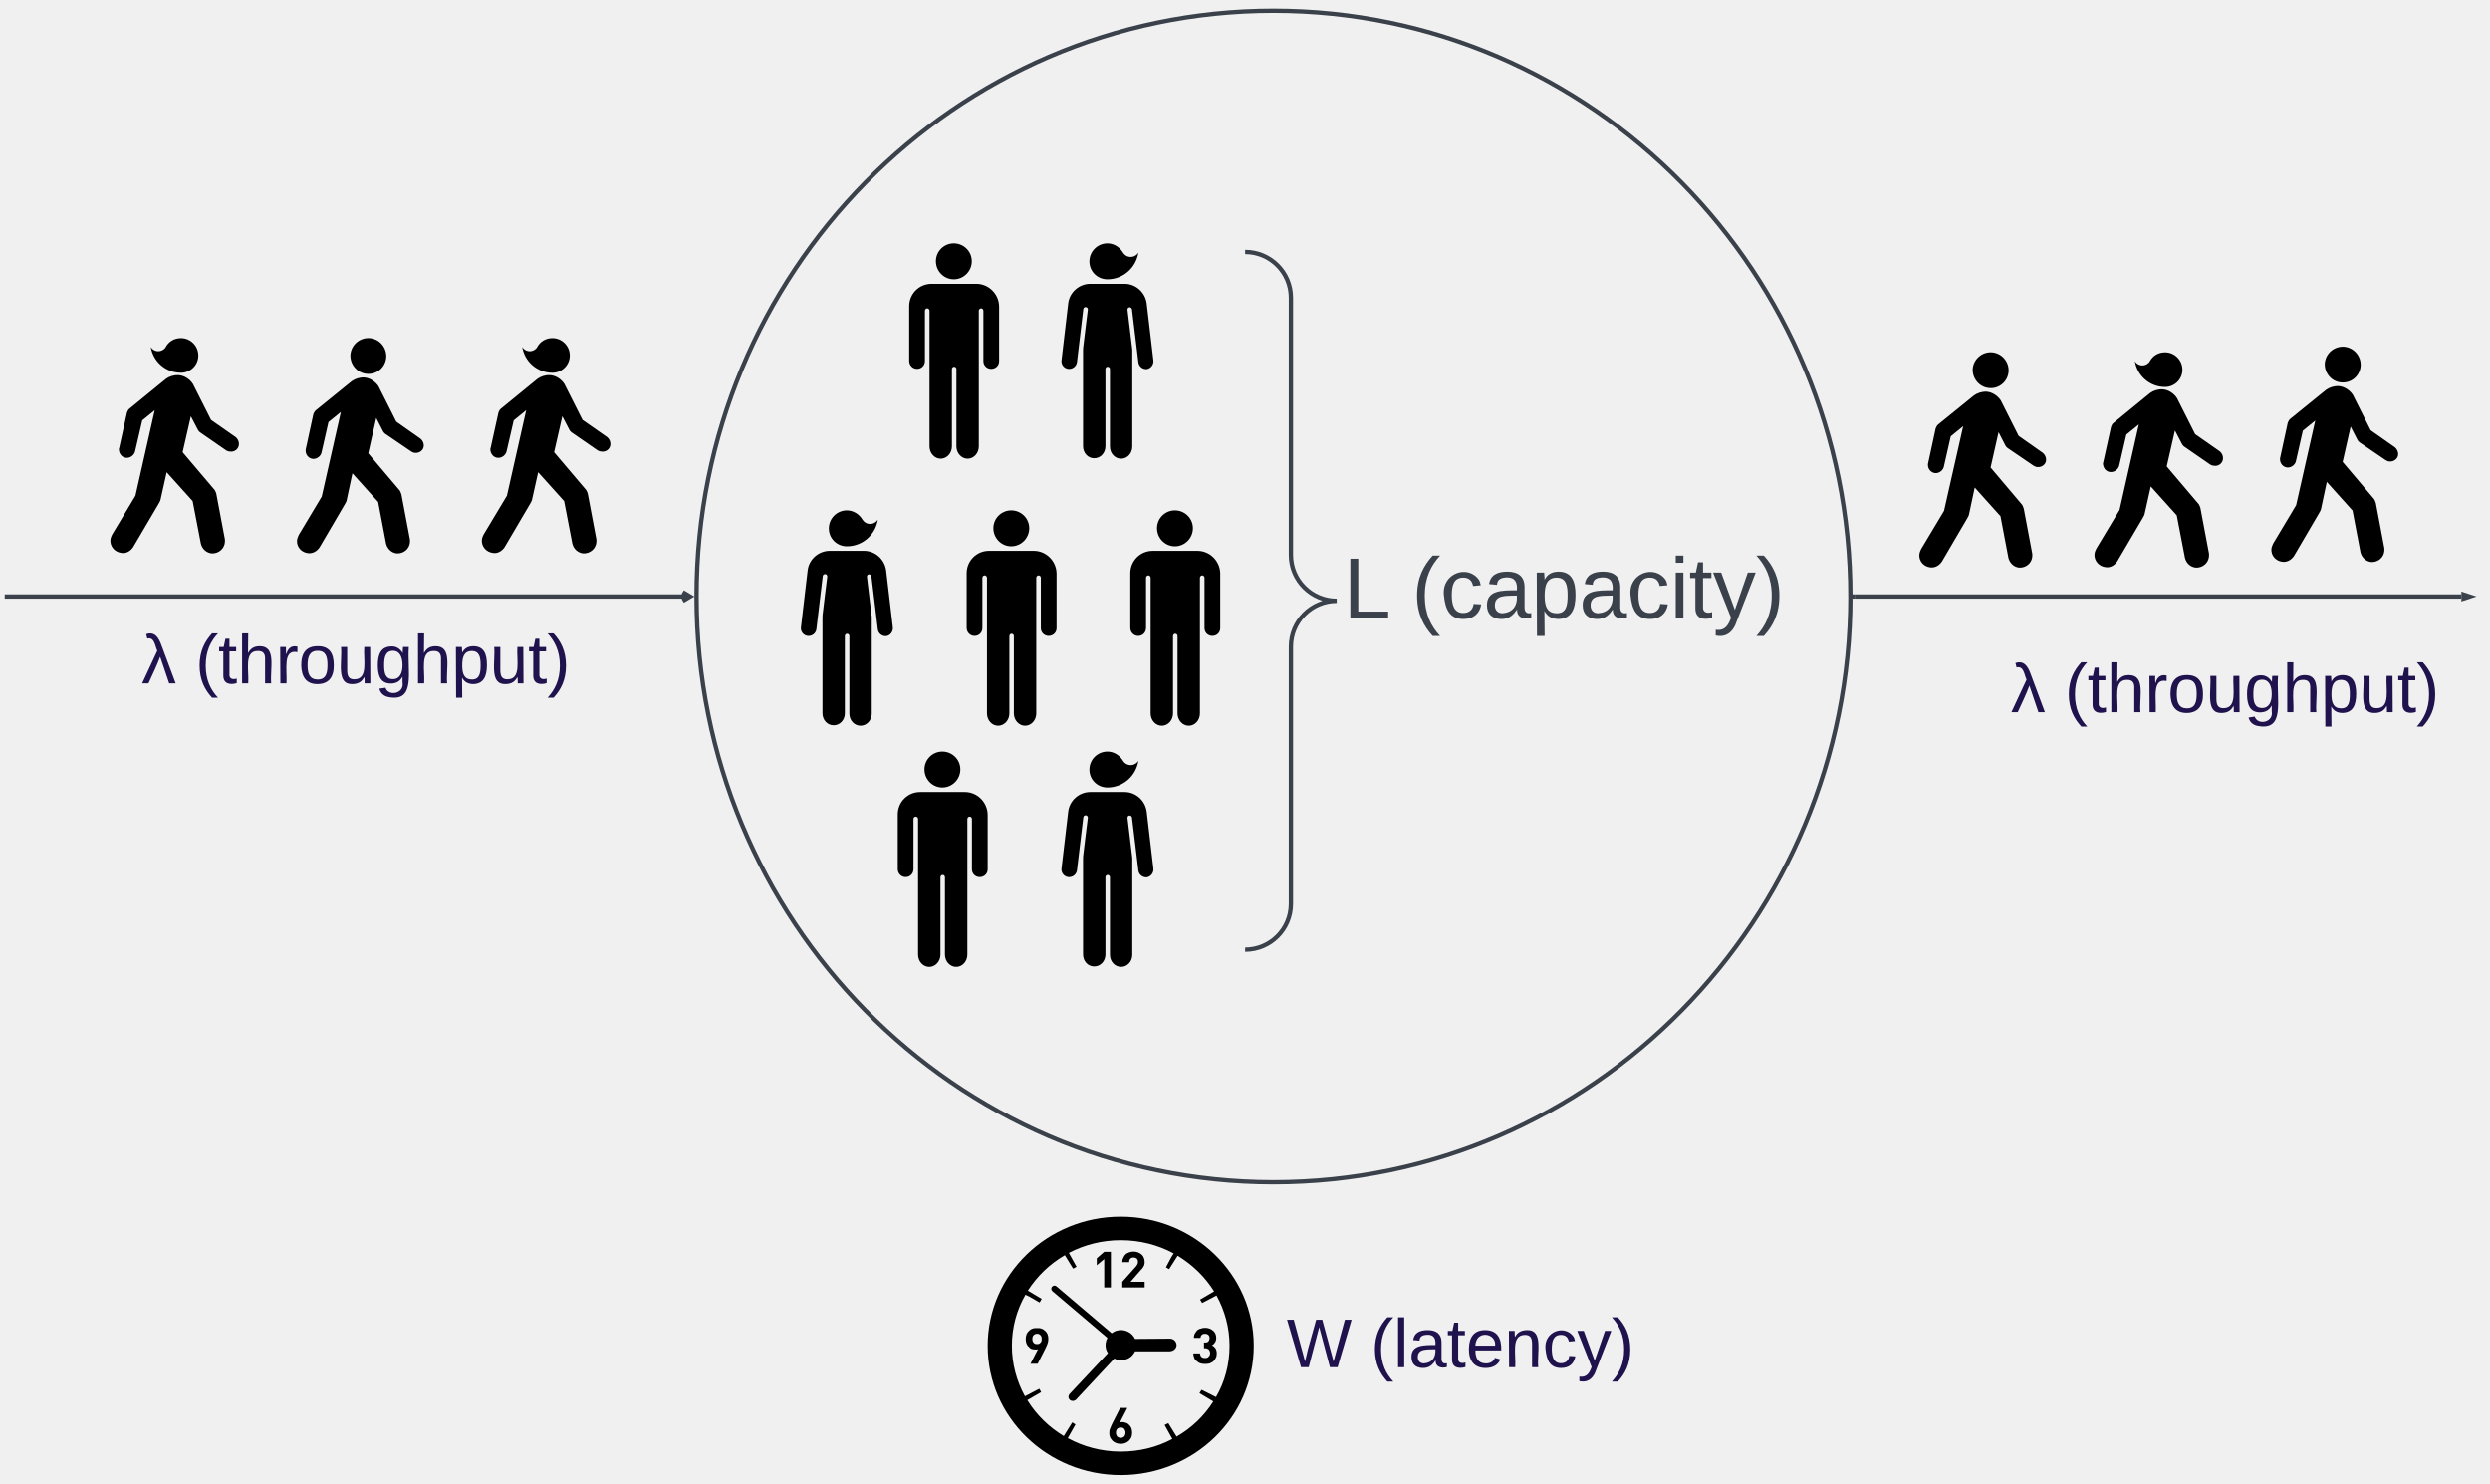
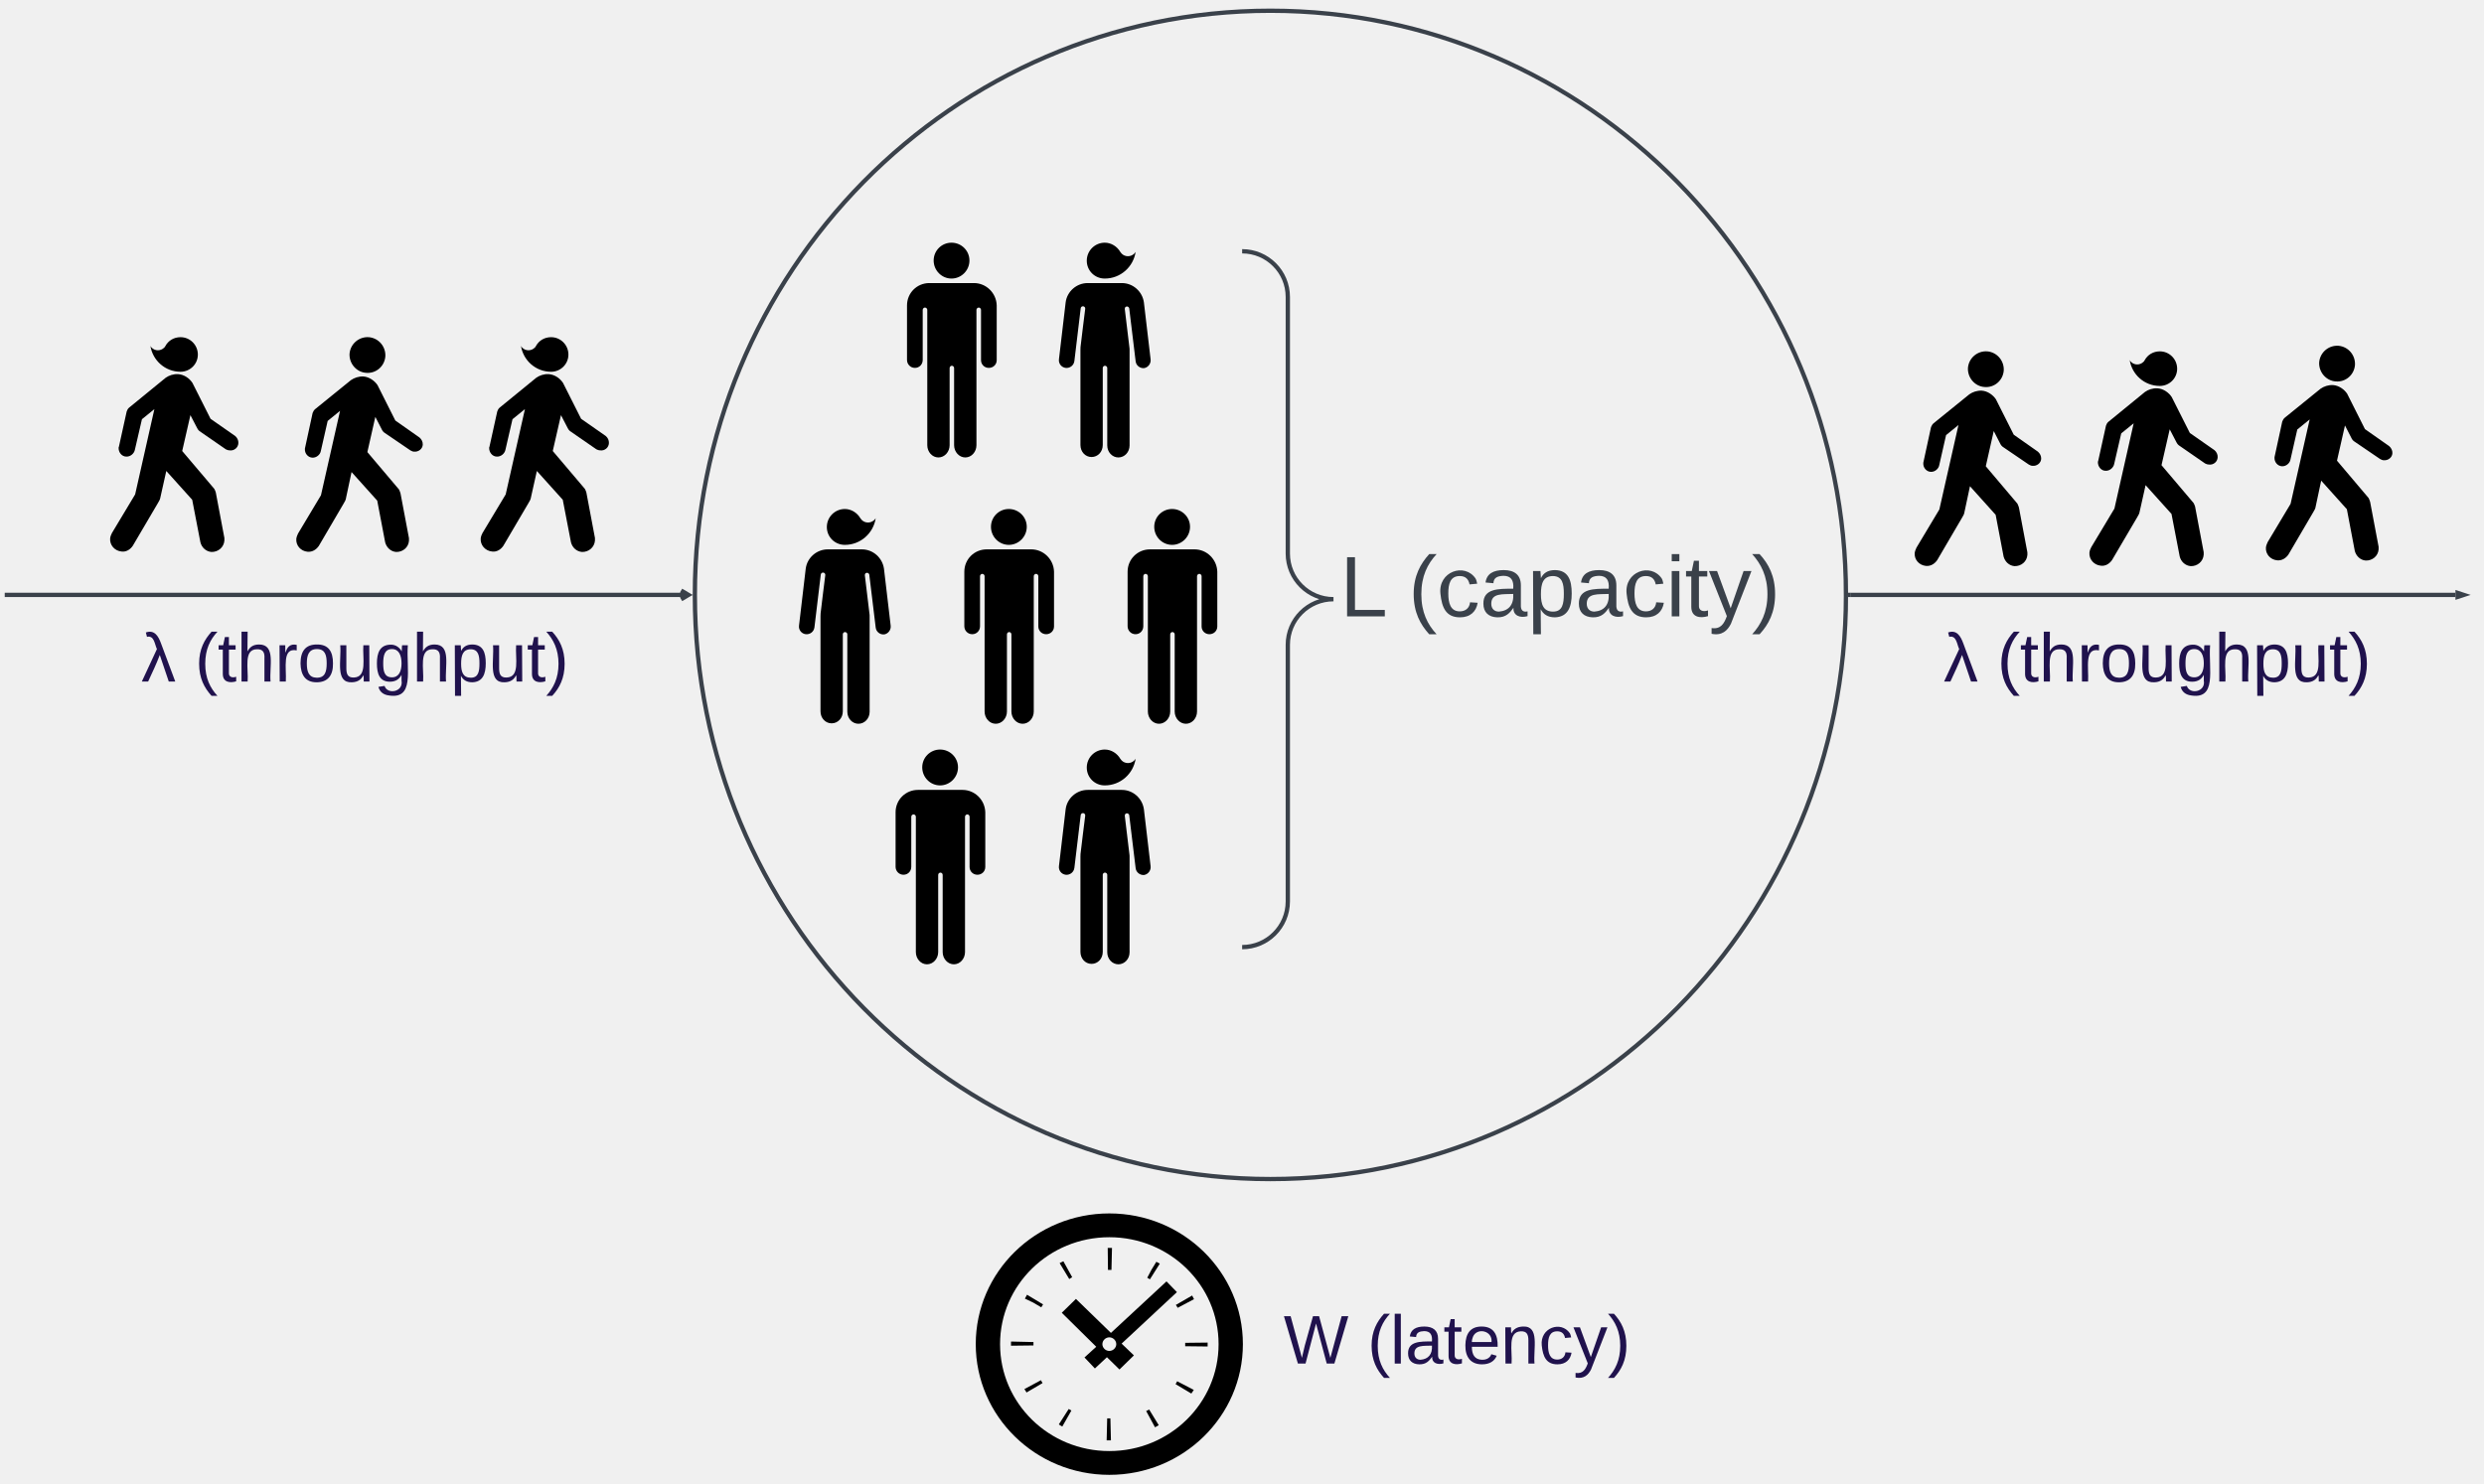
- <svg xmlns="http://www.w3.org/2000/svg" xmlns:ns1="lucid" xmlns:xlink="http://www.w3.org/1999/xlink" width="5781.34" height="3445.49">
+ <svg xmlns="http://www.w3.org/2000/svg" xmlns:ns1="lucid" xmlns:xlink="http://www.w3.org/1999/xlink" width="5781.34" height="3454.12">
  <g transform="translate(67111 48025)" ns1:page-tab-id="0_0">
    <path d="M-62814.66-46640c0 750.72-600.1 1360-1339.55 1360-739.44 0-1339.56-609.28-1339.56-1360s600.12-1360 1339.55-1360c739.42 0 1339.54 609.28 1339.54 1360z" stroke="#3a414a" stroke-width="10" fill-opacity="0" />
    <path d="M-64763.03-46840c22.96 0 41.75 18.5 41.75 41.5s-18.8 42-41.75 42c-22.97 0-41.55-19-41.55-42s18.58-41.5 41.55-41.5zm52.4 94h-103.97c-28.8 0-51.98 23-51.98 52v127c0 10 7.93 18.5 18.37 18.5 10.22 0 18.15-8 18.15-18.5v-116.5c0-3 2.5-5.5 5.22-5.5 2.93 0 5.43 2.5 5.43 5.5v315c0 15.5 11.48 28.5 25.9 28.5 14.4 0 26.08-13 26.08-28.5v-179.5c0-3 2.3-5.5 5.22-5.5 2.93 0 5.22 2.5 5.22 5.5v179.5c0 15.5 11.7 28.5 26.1 28.5 14.4 0 25.9-13 25.9-28.5v-315c0-3 2.5-5.5 5.42-5.5 2.7 0 5.22 2.5 5.22 5.5v117c0 10 7.93 18 18.16 18 10.44 0 18.37-8 18.37-18v-127.5c-.84-29-24.64-52-52.83-52zM-64896.45-47460c22.97 0 41.76 18.5 41.76 41.5s-18.78 42-41.75 42c-22.96 0-41.54-19-41.54-42s18.6-41.5 41.55-41.5zm52.4 94H-64948c-28.83 0-52 23-52 52v127c0 10 7.93 18.5 18.37 18.5 10.23 0 18.17-8 18.17-18.5v-116.5c0-3 2.5-5.5 5.2-5.5 2.94 0 5.44 2.5 5.44 5.5v315c0 15.5 11.5 28.5 25.9 28.5 14.4 0 26.1-13 26.1-28.5v-179.5c0-3 2.28-5.5 5.2-5.5 2.93 0 5.23 2.5 5.23 5.5v179.5c0 15.5 11.7 28.5 26.1 28.5 14.4 0 25.9-13 25.9-28.5v-315c0-3 2.5-5.5 5.42-5.5 2.7 0 5.22 2.5 5.22 5.5v117c0 10 7.93 18 18.16 18 10.44 0 18.37-8 18.37-18v-127.5c-.83-29-24.63-52-52.82-52zM-64383.03-46840c22.96 0 41.75 18.5 41.75 41.5s-18.8 42-41.75 42c-22.97 0-41.55-19-41.55-42s18.58-41.5 41.55-41.5zm52.4 94h-103.97c-28.8 0-51.98 23-51.98 52v127c0 10 7.93 18.5 18.37 18.5 10.22 0 18.15-8 18.15-18.5v-116.5c0-3 2.5-5.5 5.22-5.5 2.93 0 5.43 2.5 5.43 5.5v315c0 15.5 11.48 28.5 25.9 28.5 14.4 0 26.08-13 26.08-28.5v-179.5c0-3 2.3-5.5 5.22-5.5 2.93 0 5.22 2.5 5.22 5.5v179.5c0 15.5 11.7 28.5 26.1 28.5 14.4 0 25.9-13 25.9-28.5v-315c0-3 2.5-5.5 5.42-5.5 2.7 0 5.22 2.5 5.22 5.5v117c0 10 7.93 18 18.16 18 10.44 0 18.37-8 18.37-18v-127.5c-.84-29-24.64-52-52.83-52z" stroke="#000" stroke-opacity="0" stroke-width="2.03" />
    <path d="M-62804.66-46640h1408.56" stroke="#3a414a" stroke-width="10" fill="none" />
    <path d="M-62804.53-46635h-5.23l.1-4.97-.05-5.03h5.17z" stroke="#3a414a" stroke-width=".05" fill="#3a414a" />
    <path d="M-61376.84-46640l-14.26 4.64v-9.28z" stroke="#3a414a" stroke-width="10" fill="#3a414a" />
    <path d="M-65507.85-46640H-67095M-65525.8-46629.82l17.22-10.18-17.2-10.18M-67094.87-46640h-5.13" stroke="#3a414a" stroke-width="10" fill="none" />
    <path d="M-64923.03-46280c22.96 0 41.75 18.5 41.75 41.5s-18.8 42-41.75 42c-22.97 0-41.55-19-41.55-42s18.58-41.5 41.55-41.5zm52.4 94h-103.97c-28.8 0-51.98 23-51.98 52v127c0 10 7.93 18.5 18.37 18.5 10.22 0 18.15-8 18.15-18.5v-116.5c0-3 2.5-5.5 5.22-5.5 2.93 0 5.43 2.5 5.43 5.5v315c0 15.5 11.48 28.5 25.9 28.5 14.4 0 26.08-13 26.08-28.5v-179.5c0-3 2.3-5.5 5.22-5.5 2.93 0 5.22 2.5 5.22 5.5v179.5c0 15.5 11.7 28.5 26.1 28.5 14.4 0 25.9-13 25.9-28.5v-315c0-3 2.5-5.5 5.42-5.5 2.7 0 5.22 2.5 5.22 5.5v117c0 10 7.93 18 18.16 18 10.44 0 18.37-8 18.37-18v-127.5c-.84-29-24.64-52-52.83-52z" stroke="#000" stroke-opacity="0" stroke-width="2.03" />
    <path d="M-64220-47434a6 6 0 0 1 6-6h1268a6 6 0 0 1 6 6v1608a6 6 0 0 1-6 6h-1268a6 6 0 0 1-6-6z" fill="none" />
    <path d="M-64220-45820c58.7 0 106.3-47.6 106.3-106.3v-597.4c0-58.7 47.6-106.3 106.3-106.3-58.7 0-106.3-47.6-106.3-106.3v-597.4c0-58.7-47.6-106.3-106.3-106.3" stroke="#3a414a" stroke-width="10" fill="none" />
    <use xlink:href="#a" transform="matrix(1,0,0,1,-63992.392,-47435) translate(0 845)" />
    <use xlink:href="#b" transform="matrix(1,0,0,1,-63992.392,-47435) translate(159.4444 845)" />
    <path d="M-66874.66-46701a6 6 0 0 1 6-6h1168a6 6 0 0 1 6 6v455a6 6 0 0 1-6 6h-1168a6 6 0 0 1-6-6z" stroke="#000" stroke-opacity="0" stroke-width="10" fill="#fff" fill-opacity="0" />
    <use xlink:href="#c" transform="matrix(1,0,0,1,-66869.657,-46702) translate(87.88889 263.6719)" />
    <use xlink:href="#d" transform="matrix(1,0,0,1,-66869.657,-46702) translate(212.3333 263.6719)" />
-     <path d="M-62534.66-46634a6 6 0 0 1 6-6h1168a6 6 0 0 1 6 6v455a6 6 0 0 1-6 6h-1168a6 6 0 0 1-6-6z" stroke="#000" stroke-opacity="0" stroke-width="10" fill="#fff" fill-opacity="0" />
-     <use xlink:href="#c" transform="matrix(1,0,0,1,-62529.657,-46635) translate(87.88889 263.6719)" />
-     <use xlink:href="#d" transform="matrix(1,0,0,1,-62529.657,-46635) translate(212.3333 263.6719)" />
    <path d="M-66258.9-47157c22.37 2 42.68-14.5 44.74-38 1.47-22.5-15-43-38.56-45-22.37-1.5-42.68 15-44.74 38.5-1.18 23 16.2 43 38.56 44.5m-35.32 17c7.95-5.5 17.95-9 29.14-8.5 13.54 1 25.9 10 32.67 20l41.5 82.5 56.2 39.5c4.72 4 7.96 10 7.67 16.5-.3 10-10 17.5-20.3 16.5-2.66 0-5.9-1.5-8.55-3l-60.93-41.5c-1.77-1.5-3.83-3.5-4.72-5.5l-15.9-31-18.54 82 73.6 87c1.46 3 2.64 6 3.52 9l19.72 104.5v6c-1.17 15.5-14.42 26.5-30.02 26-12.66-1-22.08-10.5-25.3-22l-18.56-97.5-59.75-66.5-13.54 63.5c-.58 3-4.7 9-5.88 11.5l-56.8 97c-5.9 8.5-15.02 14.5-26.2 13.5-15.9-1.5-27.38-14.5-26.2-30 .6-5 2.65-9 4.12-12.5l53.28-89 44.44-196.5-28.84 23.5-15.9 70c-1.47 8.5-10.3 16-19.72 15.5-10.3-.5-17.95-10-17.36-20 0-.5 0-2 .3-2.5l17.65-81.5c1.46-3.5 2.93-6.5 5.88-9l83.3-67.5zM-62492.18-47124c22.37 2 42.68-14.5 44.74-38 1.48-22.5-15-43-38.56-45-22.37-1.5-42.68 15-44.74 38.5-1.18 23 16.2 43 38.56 44.5m-35.32 17c7.95-5.5 17.96-9 29.14-8.5 13.54 1 25.9 10 32.67 20l41.52 82.5 56.22 39.5c4.7 4 7.94 10 7.65 16.5-.3 10-10.02 17.5-20.32 16.5-2.65 0-5.9-1.5-8.54-3l-60.93-41.5c-1.75-1.5-3.8-3.5-4.7-5.5l-15.9-31-18.53 82 73.58 87c1.47 3 2.65 6 3.54 9l19.7 104.5v6c-1.17 15.5-14.42 26.5-30.02 26-12.65-1-22.07-10.5-25.3-22l-18.56-97.5-59.75-66.5-13.54 63.5c-.6 3-4.7 9-5.9 11.5l-56.8 97c-5.88 8.5-15 14.5-26.2 13.5-15.9-1.5-27.36-14.5-26.2-30 .6-5 2.66-9 4.13-12.5l53.28-89 44.45-196.5-28.86 23.5-15.9 70c-1.47 8.5-10.3 16-19.72 15.5-10.3-.5-17.95-10-17.36-20 0-.5 0-2 .3-2.5l17.65-81.5c1.5-3.5 2.96-6.5 5.9-9l83.3-67.5zM-61674.72-47137c22.37 2 42.68-14.5 44.74-38 1.47-22.5-15-43-38.56-45-22.37-1.5-42.68 15-44.74 38.5-1.18 23 16.2 43 38.56 44.5m-35.32 17c7.94-5.5 17.95-9 29.14-8.5 13.54 1 25.9 10 32.67 20l41.5 82.5 56.22 39.5c4.7 4 7.94 10 7.64 16.5-.3 10-10 17.5-20.3 16.5-2.65 0-5.9-1.5-8.54-3l-60.93-41.5c-1.77-1.5-3.83-3.5-4.7-5.5l-15.9-31-18.55 82 73.6 87c1.46 3 2.64 6 3.52 9l19.72 104.5v6c-1.18 15.5-14.42 26.5-30.02 26-12.66-1-22.08-10.5-25.32-22l-18.54-97.5-59.75-66.5-13.54 63.5c-.6 3-4.72 9-5.9 11.5l-56.8 97c-5.9 8.5-15.02 14.5-26.2 13.5-15.9-1.5-27.38-14.5-26.2-30 .6-5 2.65-9 4.12-12.5l53.28-89 44.44-196.5-28.85 23.5-15.9 70c-1.47 8.5-10.3 16-19.72 15.5-10.3-.5-17.96-10-17.37-20 0-.5 0-2 .3-2.5l17.67-81.5c1.47-3.5 2.94-6.5 5.9-9l83.3-67.5z" stroke="#000" stroke-opacity="0" stroke-width="2.02" />
    <path d="M-66725.43-47145.5c7.76-5.5 17.9-9 28.95-8.5 14.33 1 26.57 10 33.43 20.5l42.08 83.5 57.3 40c4.78 4 7.76 10 7.47 16.5-.3 10.5-9.85 18.5-20.6 17-2.68 0-5.97-1-8.65-2.5l-61.48-42.5c-1.8-1.5-3.6-3.5-4.78-6l-16.13-31-19.1 83.5 74.62 88c1.48 2.5 2.67 5.5 3.57 8.5l20 106v6c-1.2 16-14.93 27-30.15 26.5-12.83-1-22.68-10.5-25.67-22.5l-19.1-99-60.3-67-14.3 64c-.3 3-4.8 9.5-5.68 11.5l-57.9 98.5c-5.67 8.5-15.22 15-26.26 13.5-16.1-1.5-27.75-15-26.56-30.5.6-5 2.4-9 4.18-12.5l54.02-90 44.77-198.5-28.94 23.5-16.42 71c-1.5 8.5-10.14 16.5-20 16-10.14 0-18.2-9.5-17.9-20.5 0 0 0-1.5.6-2l18.2-82.5c1.2-3.5 2.7-6.5 5.67-9l85.07-69.5zM-66760.94-47220c5.07 34 34.32 60.5 70.13 60.5 22.38 0 40.3-18 40.3-40 0-22.5-18.22-40.5-40.3-40.5-15.53 0-28.36 8-35.22 20.5-.6 1.5-1.8 3-3 4-8.05 8-20.88 8-28.94 0-1.5-1.5-2.4-3-2.98-4.5zM-62118.75-47112.5c7.76-5.5 17.9-9 28.95-8.5 14.32 1 26.56 10 33.42 20.5l42.1 83.5 57.3 40c4.76 4 7.75 10 7.45 16.5-.3 10.5-9.85 18.5-20.6 17-2.68 0-5.96-1-8.65-2.5l-61.48-42.5c-1.8-1.5-3.58-3.5-4.78-6l-16.1-31-19.1 83.5 74.6 88c1.5 2.5 2.7 5.5 3.58 8.5l20 106v6c-1.2 16-14.92 27-30.15 26.5-12.84-1-22.7-10.5-25.67-22.5l-19.1-99-60.3-67-14.32 64c-.3 3-4.76 9.5-5.66 11.5l-57.9 98.5c-5.67 8.5-15.22 15-26.26 13.5-16.12-1.5-27.76-15-26.56-30.5.6-5 2.38-9 4.18-12.5l54-90 44.78-198.5-28.95 23.5-16.4 71c-1.5 8.5-10.16 16.5-20 16-10.16 0-18.2-9.5-17.92-20.5 0 0 0-1.5.6-2l18.22-82.5c1.2-3.5 2.68-6.5 5.67-9l85.05-69.5zM-62154.27-47187c5.07 34 34.32 60.5 70.14 60.5 22.38 0 40.3-18 40.3-40 0-22.5-18.22-40.5-40.3-40.5-15.52 0-28.36 8-35.22 20.5-.6 1.5-1.8 3-2.98 4-8.06 8-20.9 8-28.95 0-1.5-1.5-2.4-3-3-4.5z" stroke="#000" stroke-opacity="0" stroke-width="3.95" />
    <path d="M-64471.1-47434.5c-8.12 8-21.37 8-29.28 0-1.28-1.5-2.35-3-3.2-4-7.27-12.5-20.95-21.5-36.13-21.5-22.88 0-41.9 18.5-41.9 42 0 23 18.38 41.5 41.9 41.5 36.54 0 66.47-27 71.8-62-.85 1.5-2.13 2.5-3.2 4zm38.05 246l-15.6-132.5c-3.64-25.5-25.44-45-51.3-45h-79.52c-25.86 0-48.1 19.5-51.3 45l-15.6 132.5c-1.28 10 6 19 15.82 20 10.05 1 18.8-6 20.1-16l14.74-123c.42-2.5 2.55-4.5 5.33-4.5 2.78 0 5.13 2.5 5.13 5v1s-10.9 87-10.9 89c-.2 2.5-.2 4.5-.2 6.5v221.5c0 16 11.53 28 25.85 28 14.55 0 26.1-12 26.1-28v-179.5c0-2.5 2.34-5 5.12-5 2.78 0 5.34 2.5 5.34 5v180.5c0 15.5 11.55 28 25.87 28 14.53 0 26.07-12.5 26.07-28v-222c0-2 0-4.5-.42-6.5-.43-2-10.7-89-10.7-89v-1c0-3 2.36-5 5.14-5 2.35 0 4.5 2 5.13 4l14.96 123.5c1.08 10 10.27 17 19.9 16 8.97-1.5 16.23-10.5 14.95-20.5zM-64471.1-46254.5c-8.12 8-21.37 8-29.28 0-1.28-1.5-2.35-3-3.2-4-7.27-12.5-20.95-21.5-36.13-21.5-22.88 0-41.9 18.5-41.9 42 0 23 18.38 41.5 41.9 41.5 36.54 0 66.47-27 71.8-62-.85 1.5-2.13 2.5-3.2 4zm38.05 246l-15.6-132.5c-3.64-25.5-25.44-45-51.3-45h-79.52c-25.86 0-48.1 19.5-51.3 45l-15.6 132.5c-1.28 10 6 19 15.82 20 10.05 1 18.8-6 20.1-16l14.74-123c.42-2.5 2.55-4.5 5.33-4.5 2.78 0 5.13 2.5 5.13 5v1s-10.9 87-10.9 89c-.2 2.5-.2 4.5-.2 6.5v221.5c0 16 11.53 28 25.85 28 14.55 0 26.1-12 26.1-28v-179.5c0-2.5 2.34-5 5.12-5 2.78 0 5.34 2.5 5.34 5v180.5c0 15.5 11.55 28 25.87 28 14.53 0 26.07-12.5 26.07-28v-222c0-2 0-4.5-.42-6.5-.43-2-10.7-89-10.7-89v-1c0-3 2.36-5 5.14-5 2.35 0 4.5 2 5.13 4l14.96 123.5c1.08 10 10.27 17 19.9 16 8.97-1.5 16.23-10.5 14.95-20.5zM-65076.07-46814.5c-8.12 8-21.37 8-29.28 0-1.3-1.5-2.35-3-3.2-4-7.28-12.5-20.96-21.5-36.13-21.5-22.87 0-41.9 18.5-41.9 42 0 23 18.4 41.5 41.9 41.5 36.55 0 66.47-27 71.82-62-.86 1.5-2.14 2.5-3.2 4zm38.05 246l-15.6-132.5c-3.64-25.5-25.44-45-51.3-45h-79.52c-25.86 0-48.1 19.5-51.3 45l-15.6 132.5c-1.3 10 5.98 19 15.8 20 10.06 1 18.83-6 20.1-16l14.76-123c.42-2.5 2.56-4.5 5.34-4.5s5.13 2.5 5.13 5v1s-10.9 87-10.9 89c-.23 2.5-.23 4.5-.23 6.5v221.5c0 16 11.55 28 25.87 28 14.53 0 26.07-12 26.07-28v-179.5c0-2.5 2.37-5 5.15-5 2.77 0 5.34 2.5 5.34 5v180.5c0 15.5 11.53 28 25.85 28 14.54 0 26.08-12.5 26.08-28v-222c0-2 0-4.5-.43-6.5s-10.7-89-10.7-89v-1c0-3 2.36-5 5.14-5 2.35 0 4.5 2 5.13 4l14.97 123.5c1.07 10 10.26 17 19.88 16 8.97-1.5 16.24-10.5 14.96-20.5z" stroke="#000" stroke-opacity="0" stroke-width="2" />
    <path d="M-65862.98-47145.5c7.76-5.5 17.9-9 28.95-8.5 14.33 1 26.56 10 33.43 20.5l42.08 83.5 57.3 40c4.78 4 7.76 10 7.46 16.5-.3 10.5-9.84 18.5-20.6 17-2.68 0-5.96-1-8.64-2.5l-61.5-42.5c-1.78-1.5-3.57-3.5-4.76-6l-16.12-31-19.1 83.5 74.62 88c1.5 2.5 2.68 5.5 3.58 8.5l20 106v6c-1.2 16-14.93 27-30.15 26.5-12.83-1-22.68-10.5-25.67-22.5l-19.1-99-60.3-67-14.3 64c-.3 3-4.8 9.5-5.68 11.5l-57.9 98.5c-5.67 8.5-15.22 15-26.27 13.5-16.1-1.5-27.75-15-26.56-30.5.6-5 2.38-9 4.17-12.5l54.02-90 44.76-198.5-28.95 23.5-16.4 71c-1.5 8.5-10.15 16.5-20 16-10.15 0-18.2-9.5-17.9-20.5 0 0 0-1.5.6-2l18.2-82.5c1.2-3.5 2.68-6.5 5.66-9l85.06-69.5zM-65898.5-47220c5.08 34 34.33 60.5 70.14 60.5 22.4 0 40.3-18 40.3-40 0-22.5-18.2-40.5-40.3-40.5-15.52 0-28.35 8-35.2 20.5-.6 1.5-1.8 3-3 4-8.06 8-20.9 8-28.95 0-1.5-1.5-2.4-3-3-4.5z" stroke="#000" stroke-opacity="0" stroke-width="3.95" />
-     <path d="M-64394.6-44916.8l-80.94.6c-7.42-15.6-25.33-24-42.63-19.2-4.33 1.2-8.03 3.6-11.74 6l-127.9-108.6c-3.1-3-7.4-2.4-10.5.6-2.47 3-2.47 7.2.62 10.2l127.9 108.6c-4.34 7.8-5.58 17.4-3.1 26.4 1.23 3.6 2.47 6 4.32 9l-88.96 94.8c-3.7 4.2-3.7 10.2.6 13.8 1.87 1.8 4.34 2.4 6.8 2.4 2.48 0 5.57-1.2 7.42-3l88.97-95.4c7.4 4.2 16.68 5.4 25.33 2.4 10.5-2.4 18.53-10.2 22.86-19.2h80.93c8.64-.6 15.43-6.6 15.43-15-.6-7.8-6.8-14.4-15.44-14.4z" stroke="#000" stroke-opacity="0" stroke-width=".98" />
-     <path d="M-64508.9-45200c-170.52 0-308.9 134.4-308.9 300s138.38 300 308.9 300c170.5 0 308.9-134.4 308.9-300s-138.4-300-308.9-300zm187.8 402c-1.84 2.4-3.08 4.8-4.93 7.8l32.12 19.2c-21 33.6-50.67 61.8-85.26 81.6l-19.16-31.2c-3.1 1.2-5.56 3-8.65 4.2l17.92 32.4c-35.2 19.2-76.6 29.4-119.85 29.4-44.5 0-86.5-11.4-122.95-31.2l17.92-31.8c-2.47-1.8-4.94-3-7.42-4.8l-19.77 31.8c-34.6-21-63.63-49.2-84.63-83.4l32.12-18.6c-1.24-3-3.1-5.4-4.32-7.8l-33.37 17.4c-19.15-34.8-30.27-75-30.27-117 0-43.2 11.13-83.4 31.52-118.8l9.9 4.8 22.84 13.2 1.24-1.8c1.24-2.4 2.47-4.2 3.7-6.6l-32.12-19.2c21.62-33.6 50.66-61.8 85.88-82.2l19.15 31.2c2.48-1.2 5.57-3 8.04-4.2l-17.92-32.4c35.84-18.6 76.6-29.4 120.47-29.4 44.48 0 86.5 10.8 122.94 30.6l-6.18 10.2-11.74 22.2c2.47 1.2 4.95 3 7.42 4.2l19.77-31.2c34.6 21 63.64 49.2 84.65 82.8l-32.75 19.2c1.86 2.4 3.7 5.4 4.94 7.8l33.37-17.4c19.16 34.8 30.28 74.4 30.28 117 0 43.2-11.12 84-31.5 118.8l-33.37-16.8z" stroke="#000" stroke-opacity="0" stroke-width=".98" />
-     <path d="M-64547.2-45035.6h15.44v-82.8h-15.45l-17.3 15v16.2l17.3-14.4v66zM-64453.3-45048.8h-32.75l23.48-27c1.86-1.8 3.1-3 4.33-4.8 1.23-1.2 1.85-3 2.47-4.2 1.23-1.2 1.85-3 1.85-4.8.62-1.2.62-3 .62-5.4 0-3.6-.62-6.6-1.85-9.6-1.24-3-3.1-6-5.56-7.8-1.87-1.8-4.96-3.6-8.05-4.8-3.1-1.2-6.8-1.8-10.5-1.8s-6.8.6-9.9 1.8c-3.07 1.2-6.16 2.4-8.63 4.8-1.86 1.8-3.7 4.8-4.95 7.8-1.85 3-2.47 6-2.47 10.2h16.06c0-2.4 0-4.2.62-5.4.62-1.2 1.24-2.4 2.47-3 .62-1.2 1.86-1.8 3.1-1.8 1.23-.6 2.46-.6 3.7-.6 3.7 0 6.18 1.2 8.03 3 1.86 1.8 2.47 4.2 2.47 7.2 0 1.8-.6 3.6-1.23 5.4-.62 1.2-1.86 3-3.1 4.8l-32.12 36v13.2h51.9v-13.2zM-64288.96-44894.6c-2.48-3-4.95-5.4-8.04-6.6 3.1-1.8 4.95-3.6 6.8-6.6 1.85-2.4 3.1-6 3.1-10.8 0-3-.63-6.6-1.86-9.6-1.24-2.4-3.1-5.4-5.57-7.2-2.47-2.4-4.94-3.6-8.03-4.8-3.08-1.2-6.8-1.8-10.5-1.8s-6.8.6-9.88 1.8c-3.7.6-6.18 2.4-8.65 4.2-1.85 2.4-3.7 4.8-5.55 7.8-1.24 3-1.86 6-1.86 9.6h15.44c0-3 1.23-5.4 3.1-7.2 1.84-1.8 4.3-2.4 7.4-2.4 2.47 0 4.94.6 7.42 2.4 1.85 1.8 3.08 4.2 3.08 7.8 0 3-1.23 5.4-2.47 7.2-1.85 2.4-4.32 3-8.65 3h-1.85v13.2h1.85c4.33 0 6.8 1.2 9.27 3 1.84 2.4 3.08 4.8 3.08 8.4 0 3.6-1.24 6.6-3.7 8.4-1.86 2.4-4.33 3-8.04 3-1.24 0-3.1 0-4.32-.6-1.24 0-2.48-.6-3.7-1.8-1.25-.6-1.86-1.8-2.48-3.6-.62-1.2-1.24-2.4-1.24-4.8h-15.44c0 4.8 1.23 8.4 2.47 11.4 1.23 3 3.7 5.4 6.18 7.2 2.48 2.4 4.95 3.6 8.66 4.8 3.08.6 6.17 1.2 9.88 1.2 3.7 0 7.42-.6 10.5-1.2 3.1-1.2 6.18-3 8.65-4.8 2.46-2.4 4.32-4.8 5.55-7.8 1.86-3 2.47-6.6 2.47-10.8 0-4.8-1.23-9-3.08-12zM-64489.14-44716.4c-2.47-2.4-4.32-4.2-7.4-4.8-2.48-1.2-5.57-1.8-8.04-1.8h-3.1c-1.22 0-2.46.6-3.08.6l17.3-33.6h-16.68l-17.92 35.4c-1.85 3.6-3.7 7.8-4.94 11.4-1.85 3-2.47 7.2-2.47 10.8 0 4.2.62 7.8 1.85 10.8 1.86 3 3.7 6 5.56 7.8 2.47 2.4 5.56 4.2 8.65 5.4 3.08 1.2 6.8 1.8 10.5 1.8s7.4-.6 10.5-1.8c3.1-1.2 6.18-3 8.65-5.4 1.85-1.8 3.7-4.8 5.56-7.8 1.24-3.6 1.86-7.2 1.86-10.8 0-4.2-.62-7.2-1.85-10.8-1.23-3-3.08-5.4-4.94-7.2zm-11.73 27c-2.47 1.8-4.94 3-8.03 3-3.1 0-5.56-1.2-8.04-3-1.85-2.4-3.08-5.4-3.08-9 0-4.2 1.23-7.2 3.08-9 2.48-2.4 4.95-3 8.04-3 3.08 0 6.17.6 8.03 3 1.85 2.4 3.1 5.4 3.1 9 0 3.6-1.25 6.6-3.1 9zM-64684.36-44934.8c-2.47-2.4-4.94-4.2-8.65-5.4-3.1-1.2-6.2-1.2-9.9-1.2-4.32 0-7.4 0-10.5 1.2-3.7 1.2-6.18 3-8.65 5.4-2.47 2.4-4.32 4.8-5.56 7.8-1.25 3.6-1.86 7.2-1.86 10.8 0 4.2.6 7.8 1.85 10.8 1.23 3 2.46 5.4 4.93 7.2 1.86 2.4 4.33 4.2 6.8 5.4 3.1.6 5.56 1.2 8.65 1.2h3.1c1.22 0 2.46-.6 3.08-.6l-17.3 33.6h16.68l17.92-35.4c1.85-3.6 3.7-7.8 4.94-11.4 1.23-3 1.85-7.2 1.85-10.8 0-4.2-.62-7.8-1.85-10.8-1.24-3-3.1-6-5.56-7.8zm-11.12 27.6c-1.86 2.4-4.33 3-7.42 3-3.7 0-6.17-.6-8.03-3-2.47-2.4-3.1-5.4-3.1-9 0-3.6.63-6.6 3.1-9 1.86-1.8 4.33-3 8.03-3 3.1 0 5.56 1.2 7.42 3 2.47 2.4 3.1 5.4 3.1 9 0 4.2-.63 7.2-3.1 9z" stroke="#000" stroke-opacity="0" stroke-width=".98" />
    <path d="M-64240-45054a6 6 0 0 1 6-6h1028a6 6 0 0 1 6 6v348a6 6 0 0 1-6 6h-1028a6 6 0 0 1-6-6z" stroke="#000" stroke-opacity="0" stroke-width="10" fill="#fff" fill-opacity="0" />
-     <g>
-       <use xlink:href="#e" transform="matrix(1,0,0,1,-64235,-45055) translate(111.4444 204.5625)" />
-       <use xlink:href="#f" transform="matrix(1,0,0,1,-64235,-45055) translate(306.5556 204.5625)" />
-     </g>
+     <use xlink:href="#e" transform="matrix(1,0,0,1,-64235,-45055) translate(111.4444 204.5625)" />
+     <use xlink:href="#f" transform="matrix(1,0,0,1,-64235,-45055) translate(306.5556 204.5625)" />
+     <path d="M-62680-46701a6 6 0 0 1 6-6h1168a6 6 0 0 1 6 6v455a6 6 0 0 1-6 6h-1168a6 6 0 0 1-6-6z" stroke="#000" stroke-opacity="0" stroke-width="10" fill="#fff" fill-opacity="0" />
+     <use xlink:href="#c" transform="matrix(1,0,0,1,-62675,-46702) translate(87.88889 263.6719)" />
+     <use xlink:href="#d" transform="matrix(1,0,0,1,-62675,-46702) translate(212.3333 263.6719)" />
+     <path d="M-64724.98-45002.8l-.62 1.2 19.28 9.14 18.65 10.96.62-.6c1.24-2.44 2.5-4.27 3.73-6.1l-37.3-22.5c-1.25 2.42-3.1 5.46-4.36 7.9zM-64705.7-44895.68v-4.87l-52.23-1.22v9.74l52.23-.6v-3.05zM-64726.84-44791c1.86 2.44 3.73 5.48 4.97 7.9l37.3-21.9c-1.24-1.82-2.48-4.26-3.72-6.7l-38.54 20.7zM-64369.96-44980.28l37.93-20.1c-1.24-3.03-3.1-5.47-4.35-8.5l-37.93 21.9c1.86 2.44 3.1 4.87 4.34 6.7zM-64529.12-45068.54h4.97l1.24-51.12h-9.96l.63 51.13h3.1zM-64615.55-45051.5l-20.52-37.12c-3.1 1.22-5.6 3.04-8.7 4.26l22.38 37.13c2.5-1.83 5-3.05 6.85-4.26zM-64411.6-45083.14c-2.5-1.22-5.6-3.05-8.1-4.26l-11.2 18.26-9.94 18.86c1.87 1.22 4.36 2.44 6.22 3.65l23-36.5zM-64443.32-44739.87l20.5 37.73c3.12-1.82 6.23-3.04 8.72-4.87l-22.38-36.53c-1.87 1.22-4.36 2.44-6.84 3.66zM-64374.93-44802.56l36.68 21.9c1.87-2.43 3.73-5.47 4.98-7.3l.62-1.2-38.55-20.1c-1.24 1.83-2.5 4.26-3.73 6.7zM-64646.64-44708.83c2.5 1.82 5.6 3.65 8.1 4.87l21.13-37.13c-1.88-1.2-4.36-2.43-6.23-3.64l-23 35.9zM-64300.32-44899.33l-52.23.6v7.91l52.23.6v-9.11zM-64529.12-44722.83h-4.98l-1.24 51.12h9.95l-1.24-51.13h-2.48z" stroke="#000" stroke-opacity="0" stroke-width=".98" />
+     <path d="M-64529.12-45200c-171.6 0-310.88 136.33-310.88 304.32 0 167.98 139.27 304.3 310.88 304.3 171.6 0 310.87-136.32 310.87-304.3 0-168-139.27-304.32-310.87-304.32zm0 553.25c-140.52 0-254.3-111.38-254.3-248.93 0-137.56 113.78-248.93 254.3-248.93 140.5 0 254.3 111.36 254.3 248.92 0 137.55-113.8 248.93-254.3 248.93z" stroke="#000" stroke-opacity="0" stroke-width=".98" />
+     <path d="M-64371.82-45016.8l-24.25-24.95-129.32 119.9-81.44-79.13-32.96 32.26 80.2 79.12-27.35 24.96 24.25 25.56 27.98-26.17 29.22 28.6 33.58-32.86-28.6-27.4 128.7-119.9zm-157.3 136.94c-8.7 0-16.17-7.3-16.17-15.82s7.47-15.83 16.18-15.83c8.7 0 16.16 7.3 16.16 15.82s-7.46 15.82-16.16 15.82z" stroke="#000" stroke-opacity="0" stroke-width=".98" />
    <defs>
      <path fill="#3a414a" d="M30 0v-248h33v221h125V0H30" id="g" />
      <use transform="matrix(0.5555556,0,0,0.5555556,0,0)" xlink:href="#g" id="a" />
      <path fill="#3a414a" d="M87 75C49 33 22-17 22-94c0-76 28-126 65-167h31c-38 41-64 92-64 168S80 34 118 75H87" id="h" />
      <path fill="#3a414a" d="M96-169c-40 0-48 33-48 73s9 75 48 75c24 0 41-14 43-38l32 2c-6 37-31 61-74 61-59 0-76-41-82-99-10-93 101-131 147-64 4 7 5 14 7 22l-32 3c-4-21-16-35-41-35" id="i" />
      <path fill="#3a414a" d="M141-36C126-15 110 5 73 4 37 3 15-17 15-53c-1-64 63-63 125-63 3-35-9-54-41-54-24 1-41 7-42 31l-33-3c5-37 33-52 76-52 45 0 72 20 72 64v82c-1 20 7 32 28 27v20c-31 9-61-2-59-35zM48-53c0 20 12 33 32 33 41-3 63-29 60-74-43 2-92-5-92 41" id="j" />
      <path fill="#3a414a" d="M115-194c55 1 70 41 70 98S169 2 115 4C84 4 66-9 55-30l1 105H24l-1-265h31l2 30c10-21 28-34 59-34zm-8 174c40 0 45-34 45-75s-6-73-45-74c-42 0-51 32-51 76 0 43 10 73 51 73" id="k" />
      <path fill="#3a414a" d="M24-231v-30h32v30H24zM24 0v-190h32V0H24" id="l" />
      <path fill="#3a414a" d="M59-47c-2 24 18 29 38 22v24C64 9 27 4 27-40v-127H5v-23h24l9-43h21v43h35v23H59v120" id="m" />
      <path fill="#3a414a" d="M179-190L93 31C79 59 56 82 12 73V49c39 6 53-20 64-50L1-190h34L92-34l54-156h33" id="n" />
      <path fill="#3a414a" d="M33-261c38 41 65 92 65 168S71 34 33 75H2C39 34 66-17 66-93S39-220 2-261h31" id="o" />
      <g id="b">
        <use transform="matrix(0.5555556,0,0,0.5555556,0,0)" xlink:href="#h" />
        <use transform="matrix(0.5555556,0,0,0.5555556,66.11111,0)" xlink:href="#i" />
        <use transform="matrix(0.5555556,0,0,0.5555556,166.1111,0)" xlink:href="#j" />
        <use transform="matrix(0.5555556,0,0,0.5555556,277.2222,0)" xlink:href="#k" />
        <use transform="matrix(0.5555556,0,0,0.5555556,388.3333,0)" xlink:href="#j" />
        <use transform="matrix(0.5555556,0,0,0.5555556,499.4444,0)" xlink:href="#i" />
        <use transform="matrix(0.5555556,0,0,0.5555556,599.4444,0)" xlink:href="#l" />
        <use transform="matrix(0.5555556,0,0,0.5555556,643.3333,0)" xlink:href="#m" />
        <use transform="matrix(0.5555556,0,0,0.5555556,698.8889,0)" xlink:href="#n" />
        <use transform="matrix(0.5555556,0,0,0.5555556,798.8889,0)" xlink:href="#o" />
      </g>
      <path fill="#20124d" d="M23-257c46-16 66 21 79 56L177 0h-34L96-139C78-91 56-46 35 0H2l79-170c-12-25-14-73-52-64" id="p" />
      <use transform="matrix(0.4444444,0,0,0.4444444,0,0)" xlink:href="#p" id="c" />
      <path fill="#20124d" d="M87 75C49 33 22-17 22-94c0-76 28-126 65-167h31c-38 41-64 92-64 168S80 34 118 75H87" id="q" />
      <path fill="#20124d" d="M59-47c-2 24 18 29 38 22v24C64 9 27 4 27-40v-127H5v-23h24l9-43h21v43h35v23H59v120" id="r" />
      <path fill="#20124d" d="M106-169C34-169 62-67 57 0H25v-261h32l-1 103c12-21 28-36 61-36 89 0 53 116 60 194h-32v-121c2-32-8-49-39-48" id="s" />
      <path fill="#20124d" d="M114-163C36-179 61-72 57 0H25l-1-190h30c1 12-1 29 2 39 6-27 23-49 58-41v29" id="t" />
      <path fill="#20124d" d="M100-194c62-1 85 37 85 99 1 63-27 99-86 99S16-35 15-95c0-66 28-99 85-99zM99-20c44 1 53-31 53-75 0-43-8-75-51-75s-53 32-53 75 10 74 51 75" id="u" />
      <path fill="#20124d" d="M84 4C-5 8 30-112 23-190h32v120c0 31 7 50 39 49 72-2 45-101 50-169h31l1 190h-30c-1-10 1-25-2-33-11 22-28 36-60 37" id="v" />
      <path fill="#20124d" d="M177-190C167-65 218 103 67 71c-23-6-38-20-44-43l32-5c15 47 100 32 89-28v-30C133-14 115 1 83 1 29 1 15-40 15-95c0-56 16-97 71-98 29-1 48 16 59 35 1-10 0-23 2-32h30zM94-22c36 0 50-32 50-73 0-42-14-75-50-75-39 0-46 34-46 75s6 73 46 73" id="w" />
      <path fill="#20124d" d="M115-194c55 1 70 41 70 98S169 2 115 4C84 4 66-9 55-30l1 105H24l-1-265h31l2 30c10-21 28-34 59-34zm-8 174c40 0 45-34 45-75s-6-73-45-74c-42 0-51 32-51 76 0 43 10 73 51 73" id="x" />
      <path fill="#20124d" d="M33-261c38 41 65 92 65 168S71 34 33 75H2C39 34 66-17 66-93S39-220 2-261h31" id="y" />
      <g id="d">
        <use transform="matrix(0.4444444,0,0,0.4444444,0,0)" xlink:href="#q" />
        <use transform="matrix(0.4444444,0,0,0.4444444,52.88889,0)" xlink:href="#r" />
        <use transform="matrix(0.4444444,0,0,0.4444444,97.33333,0)" xlink:href="#s" />
        <use transform="matrix(0.4444444,0,0,0.4444444,186.2222,0)" xlink:href="#t" />
        <use transform="matrix(0.4444444,0,0,0.4444444,239.1111,0)" xlink:href="#u" />
        <use transform="matrix(0.4444444,0,0,0.4444444,328,0)" xlink:href="#v" />
        <use transform="matrix(0.4444444,0,0,0.4444444,416.8889,0)" xlink:href="#w" />
        <use transform="matrix(0.4444444,0,0,0.4444444,505.7778,0)" xlink:href="#s" />
        <use transform="matrix(0.4444444,0,0,0.4444444,594.6667,0)" xlink:href="#x" />
        <use transform="matrix(0.4444444,0,0,0.4444444,683.5556,0)" xlink:href="#v" />
        <use transform="matrix(0.4444444,0,0,0.4444444,772.4444,0)" xlink:href="#r" />
        <use transform="matrix(0.4444444,0,0,0.4444444,816.8889,0)" xlink:href="#y" />
      </g>
      <path fill="#20124d" d="M266 0h-40l-56-210L115 0H75L2-248h35L96-30l15-64 43-154h32l59 218 59-218h35" id="z" />
      <use transform="matrix(0.4444444,0,0,0.4444444,0,0)" xlink:href="#z" id="e" />
      <path fill="#20124d" d="M24 0v-261h32V0H24" id="A" />
      <path fill="#20124d" d="M141-36C126-15 110 5 73 4 37 3 15-17 15-53c-1-64 63-63 125-63 3-35-9-54-41-54-24 1-41 7-42 31l-33-3c5-37 33-52 76-52 45 0 72 20 72 64v82c-1 20 7 32 28 27v20c-31 9-61-2-59-35zM48-53c0 20 12 33 32 33 41-3 63-29 60-74-43 2-92-5-92 41" id="B" />
      <path fill="#20124d" d="M100-194c63 0 86 42 84 106H49c0 40 14 67 53 68 26 1 43-12 49-29l28 8c-11 28-37 45-77 45C44 4 14-33 15-96c1-61 26-98 85-98zm52 81c6-60-76-77-97-28-3 7-6 17-6 28h103" id="C" />
      <path fill="#20124d" d="M117-194c89-4 53 116 60 194h-32v-121c0-31-8-49-39-48C34-167 62-67 57 0H25l-1-190h30c1 10-1 24 2 32 11-22 29-35 61-36" id="D" />
      <path fill="#20124d" d="M96-169c-40 0-48 33-48 73s9 75 48 75c24 0 41-14 43-38l32 2c-6 37-31 61-74 61-59 0-76-41-82-99-10-93 101-131 147-64 4 7 5 14 7 22l-32 3c-4-21-16-35-41-35" id="E" />
      <path fill="#20124d" d="M179-190L93 31C79 59 56 82 12 73V49c39 6 53-20 64-50L1-190h34L92-34l54-156h33" id="F" />
      <g id="f">
        <use transform="matrix(0.4444444,0,0,0.4444444,0,0)" xlink:href="#q" />
        <use transform="matrix(0.4444444,0,0,0.4444444,52.88889,0)" xlink:href="#A" />
        <use transform="matrix(0.4444444,0,0,0.4444444,88,0)" xlink:href="#B" />
        <use transform="matrix(0.4444444,0,0,0.4444444,176.8889,0)" xlink:href="#r" />
        <use transform="matrix(0.4444444,0,0,0.4444444,221.3333,0)" xlink:href="#C" />
        <use transform="matrix(0.4444444,0,0,0.4444444,310.2222,0)" xlink:href="#D" />
        <use transform="matrix(0.4444444,0,0,0.4444444,399.1111,0)" xlink:href="#E" />
        <use transform="matrix(0.4444444,0,0,0.4444444,479.1111,0)" xlink:href="#F" />
        <use transform="matrix(0.4444444,0,0,0.4444444,559.1111,0)" xlink:href="#y" />
      </g>
    </defs>
  </g>
</svg>
